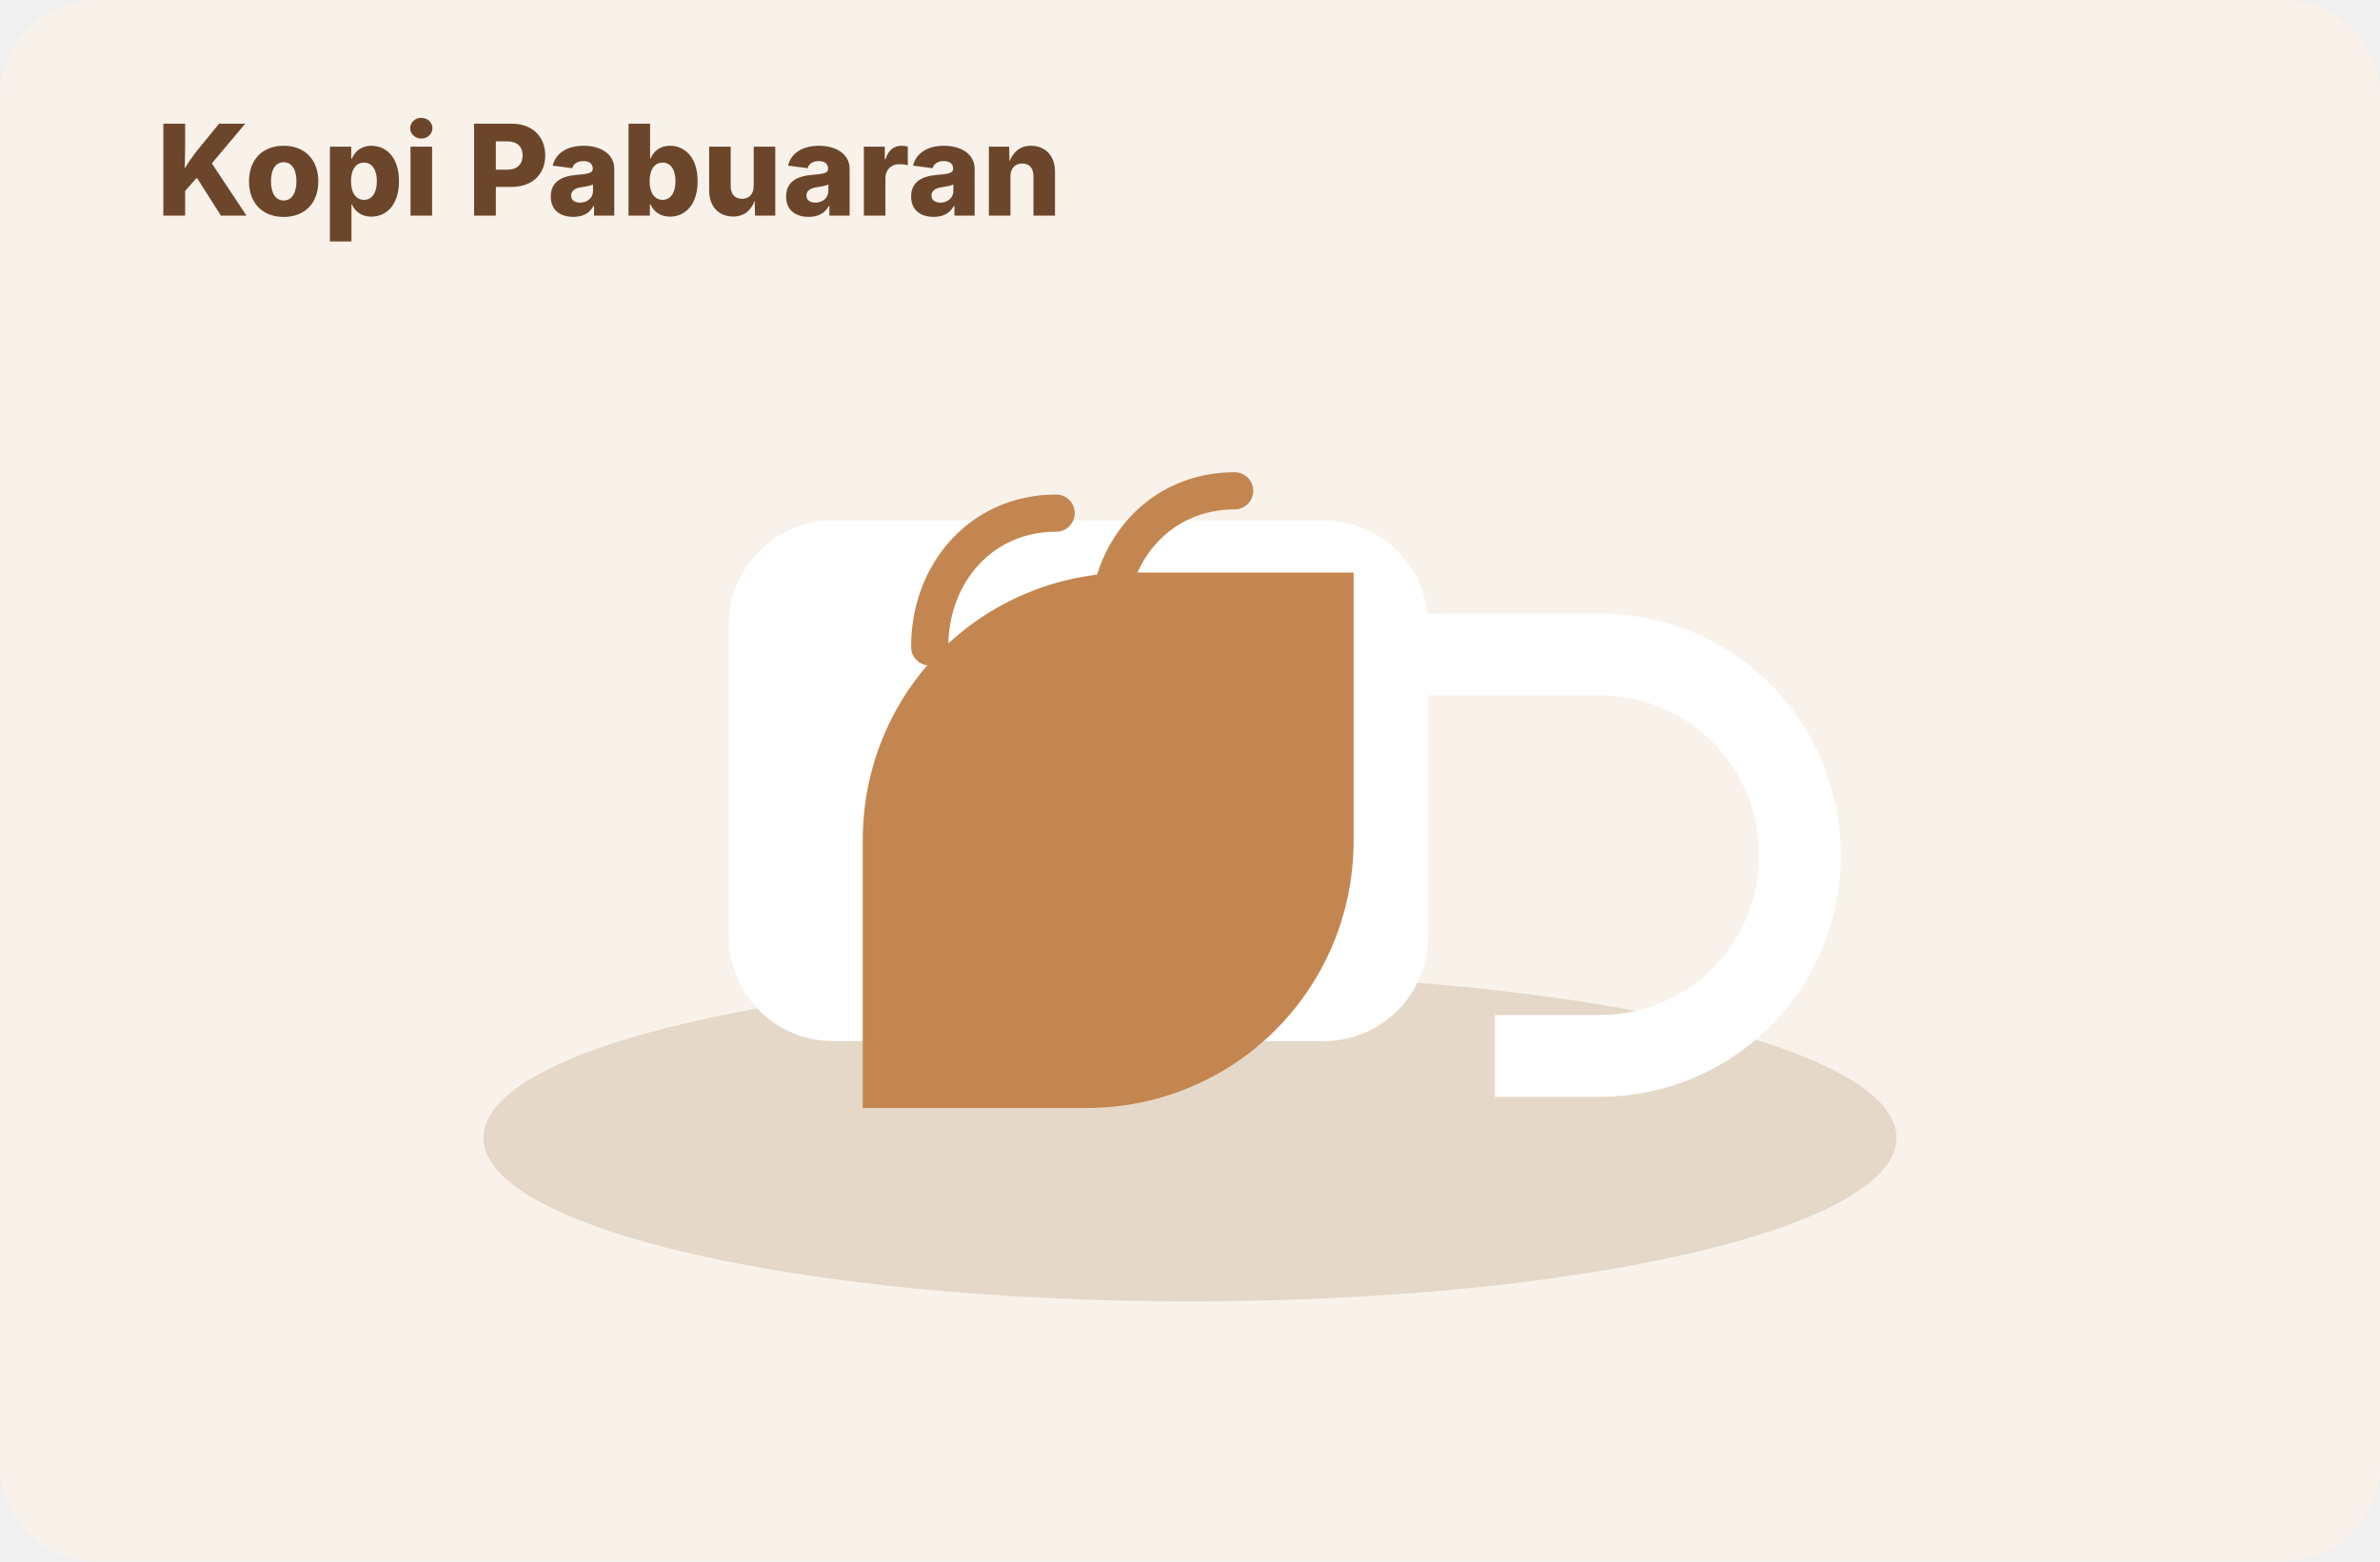
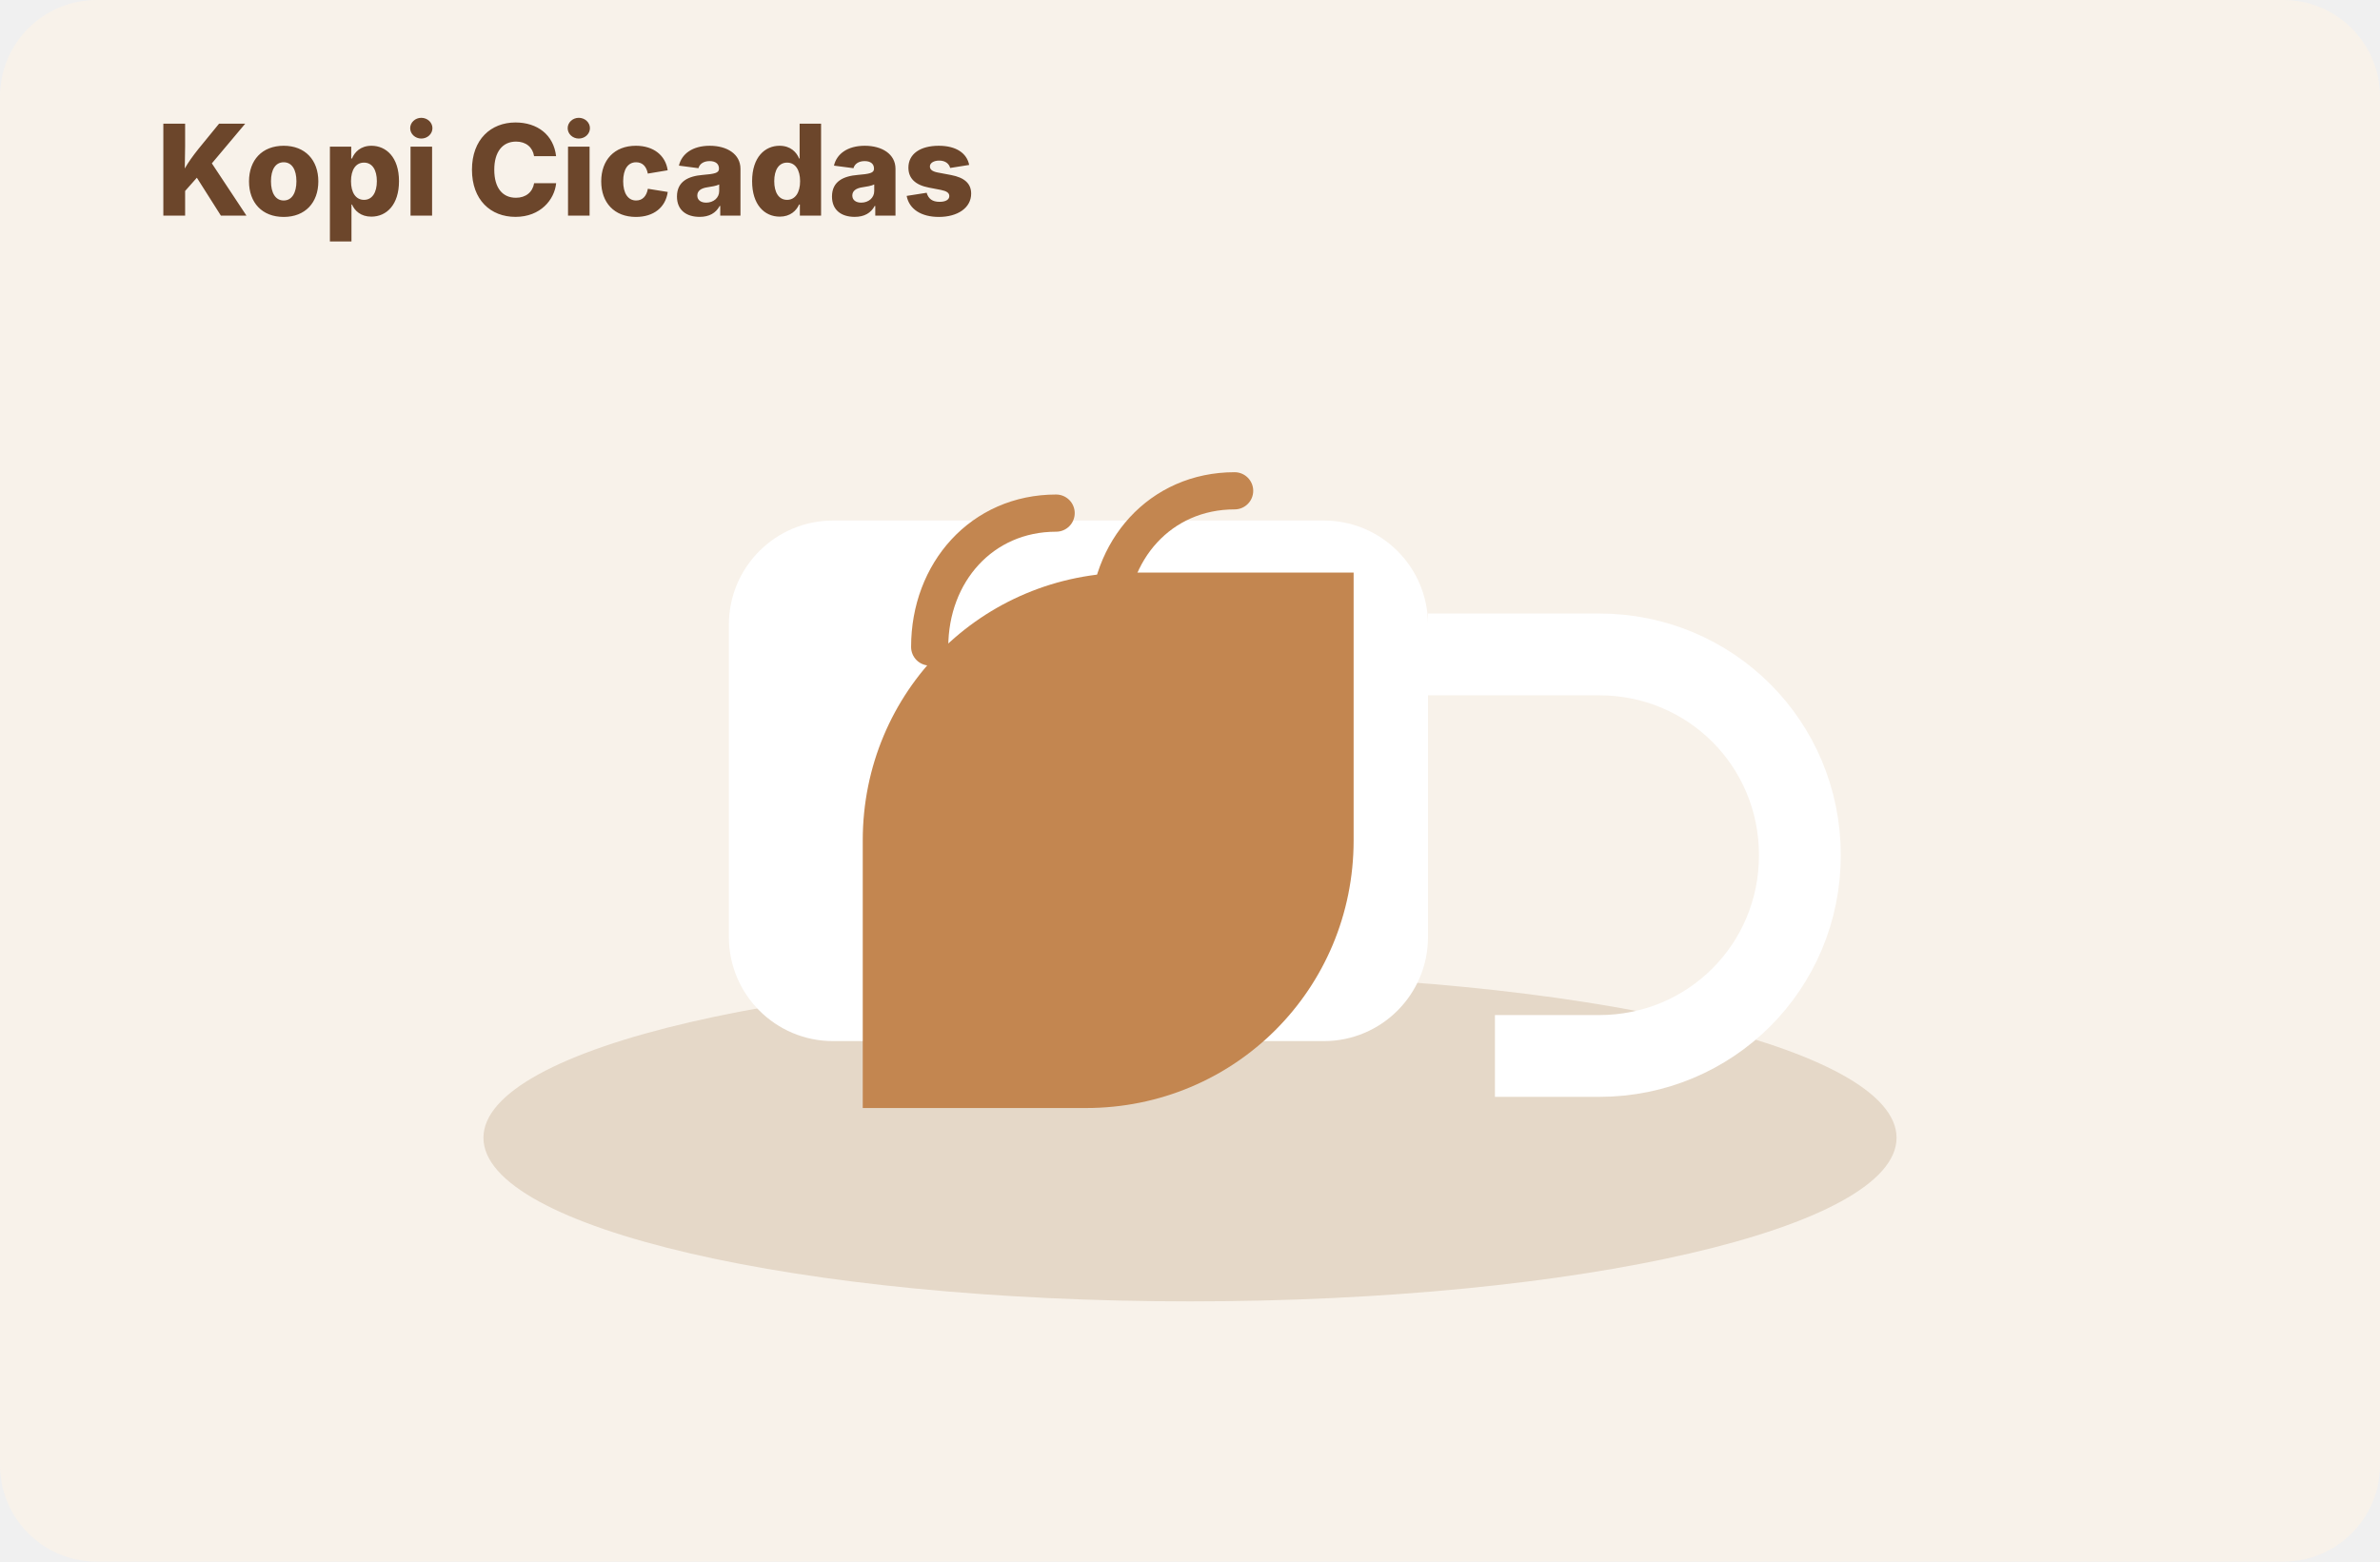
<svg xmlns="http://www.w3.org/2000/svg" width="640" height="420" viewBox="0 0 640 420" fill="none">
  <rect width="640" height="420" rx="26" fill="#F8F2EA" />
  <ellipse cx="320" cy="306" rx="190" ry="44" fill="#E5D8C8" />
  <rect x="196" y="140" width="188" height="140" rx="28" fill="#FFFFFF" />
  <path d="M384 176H430C460 176 484 200 484 230C484 260 460 284 430 284H402" stroke="#FFFFFF" stroke-width="22" />
  <path d="M232 226C232 186 264 154 304 154H364V226C364 266 332 298 292 298H232V226Z" fill="#C38650" />
  <path d="M250 174C250 154 264 138 284 138" stroke="#C38650" stroke-width="10" stroke-linecap="round" />
  <path d="M298 168C298 148 312 132 332 132" stroke="#C38650" stroke-width="10" stroke-linecap="round" />
-   <text x="42" y="58" fill="#6C462B" font-family="Inter, Arial, sans-serif" font-size="34" font-weight="800">Kopi Pabuaran</text>
+   <text x="42" y="58" fill="#6C462B" font-family="Inter, Arial, sans-serif" font-size="34" font-weight="800">Kopi Cicadas</text>
</svg>
